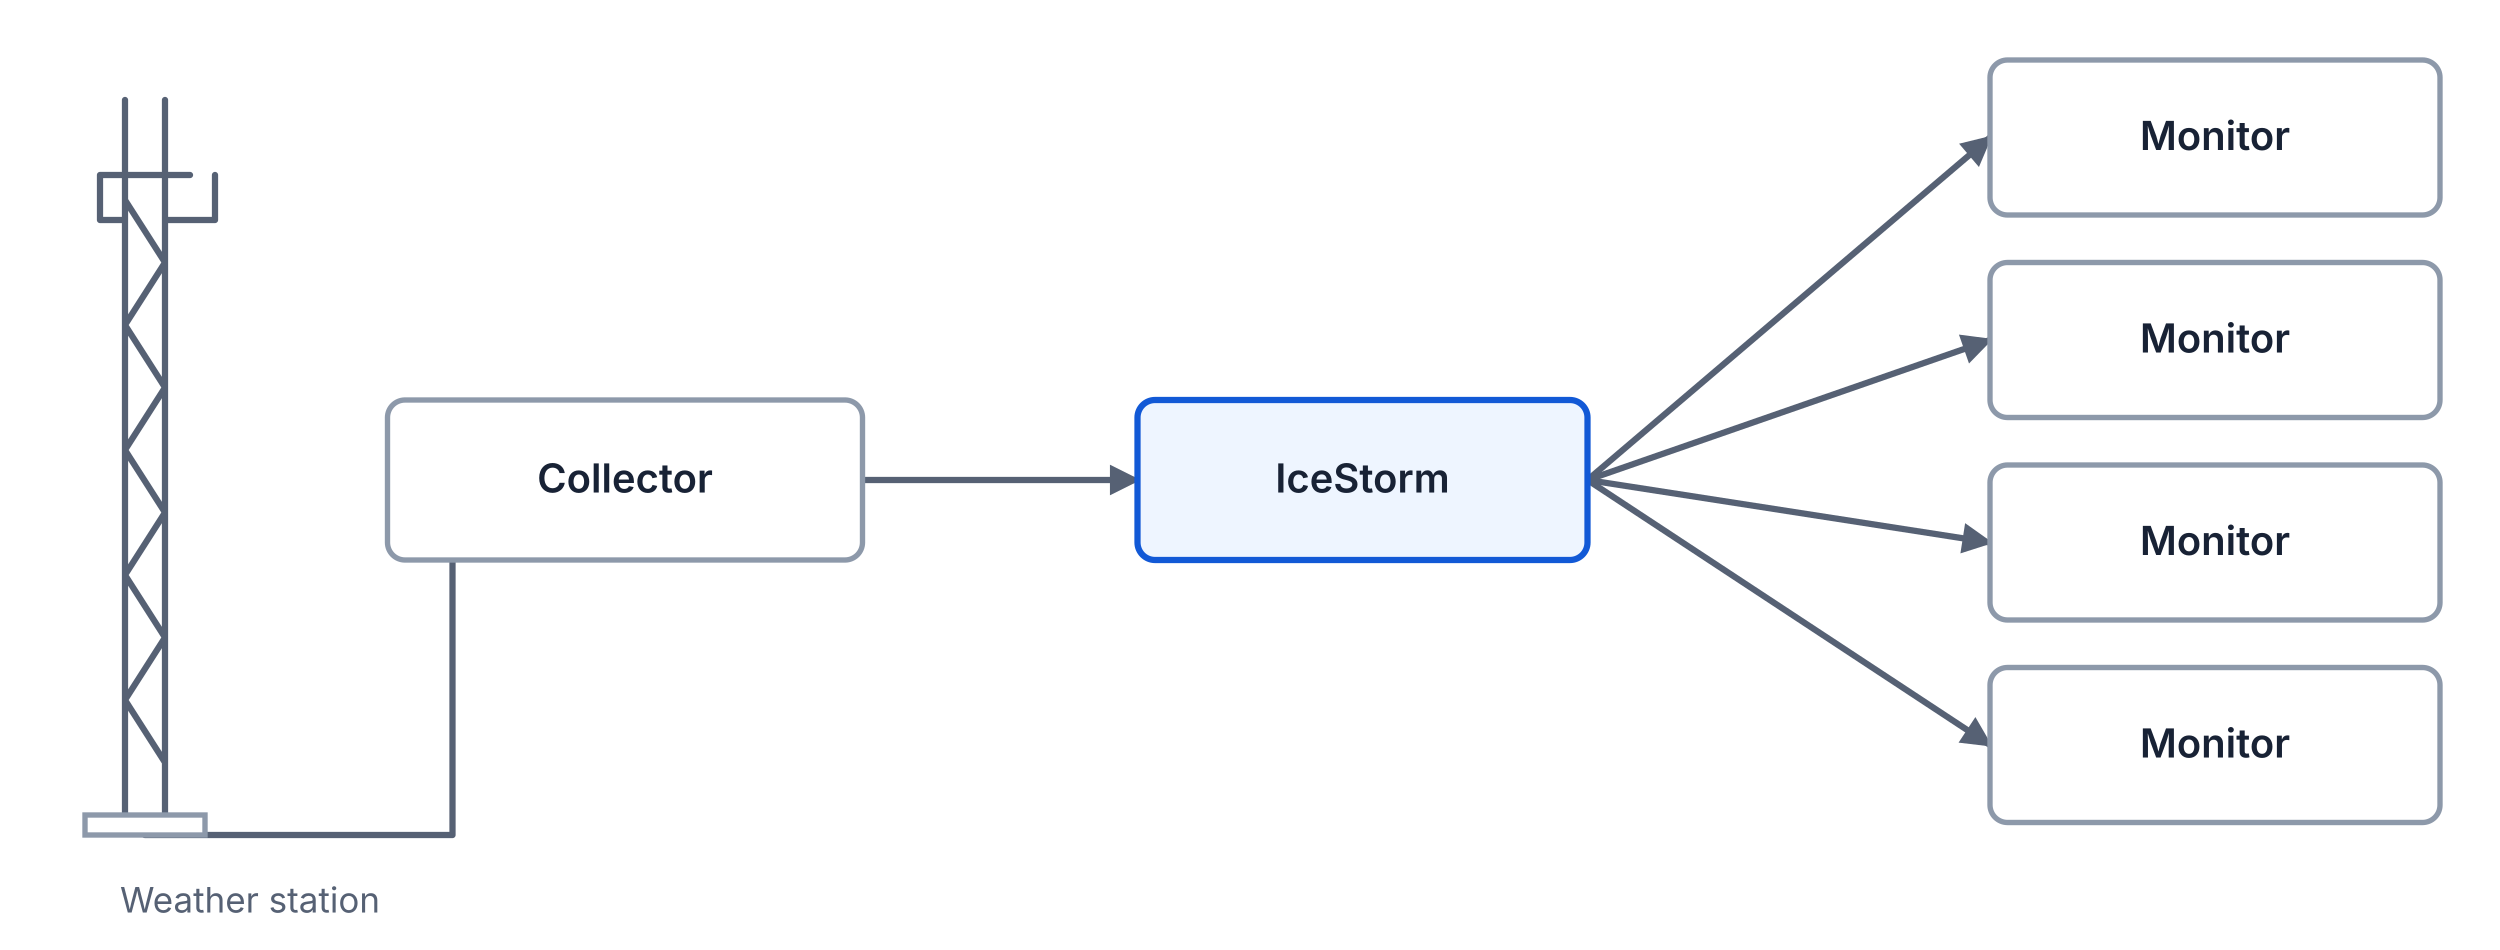
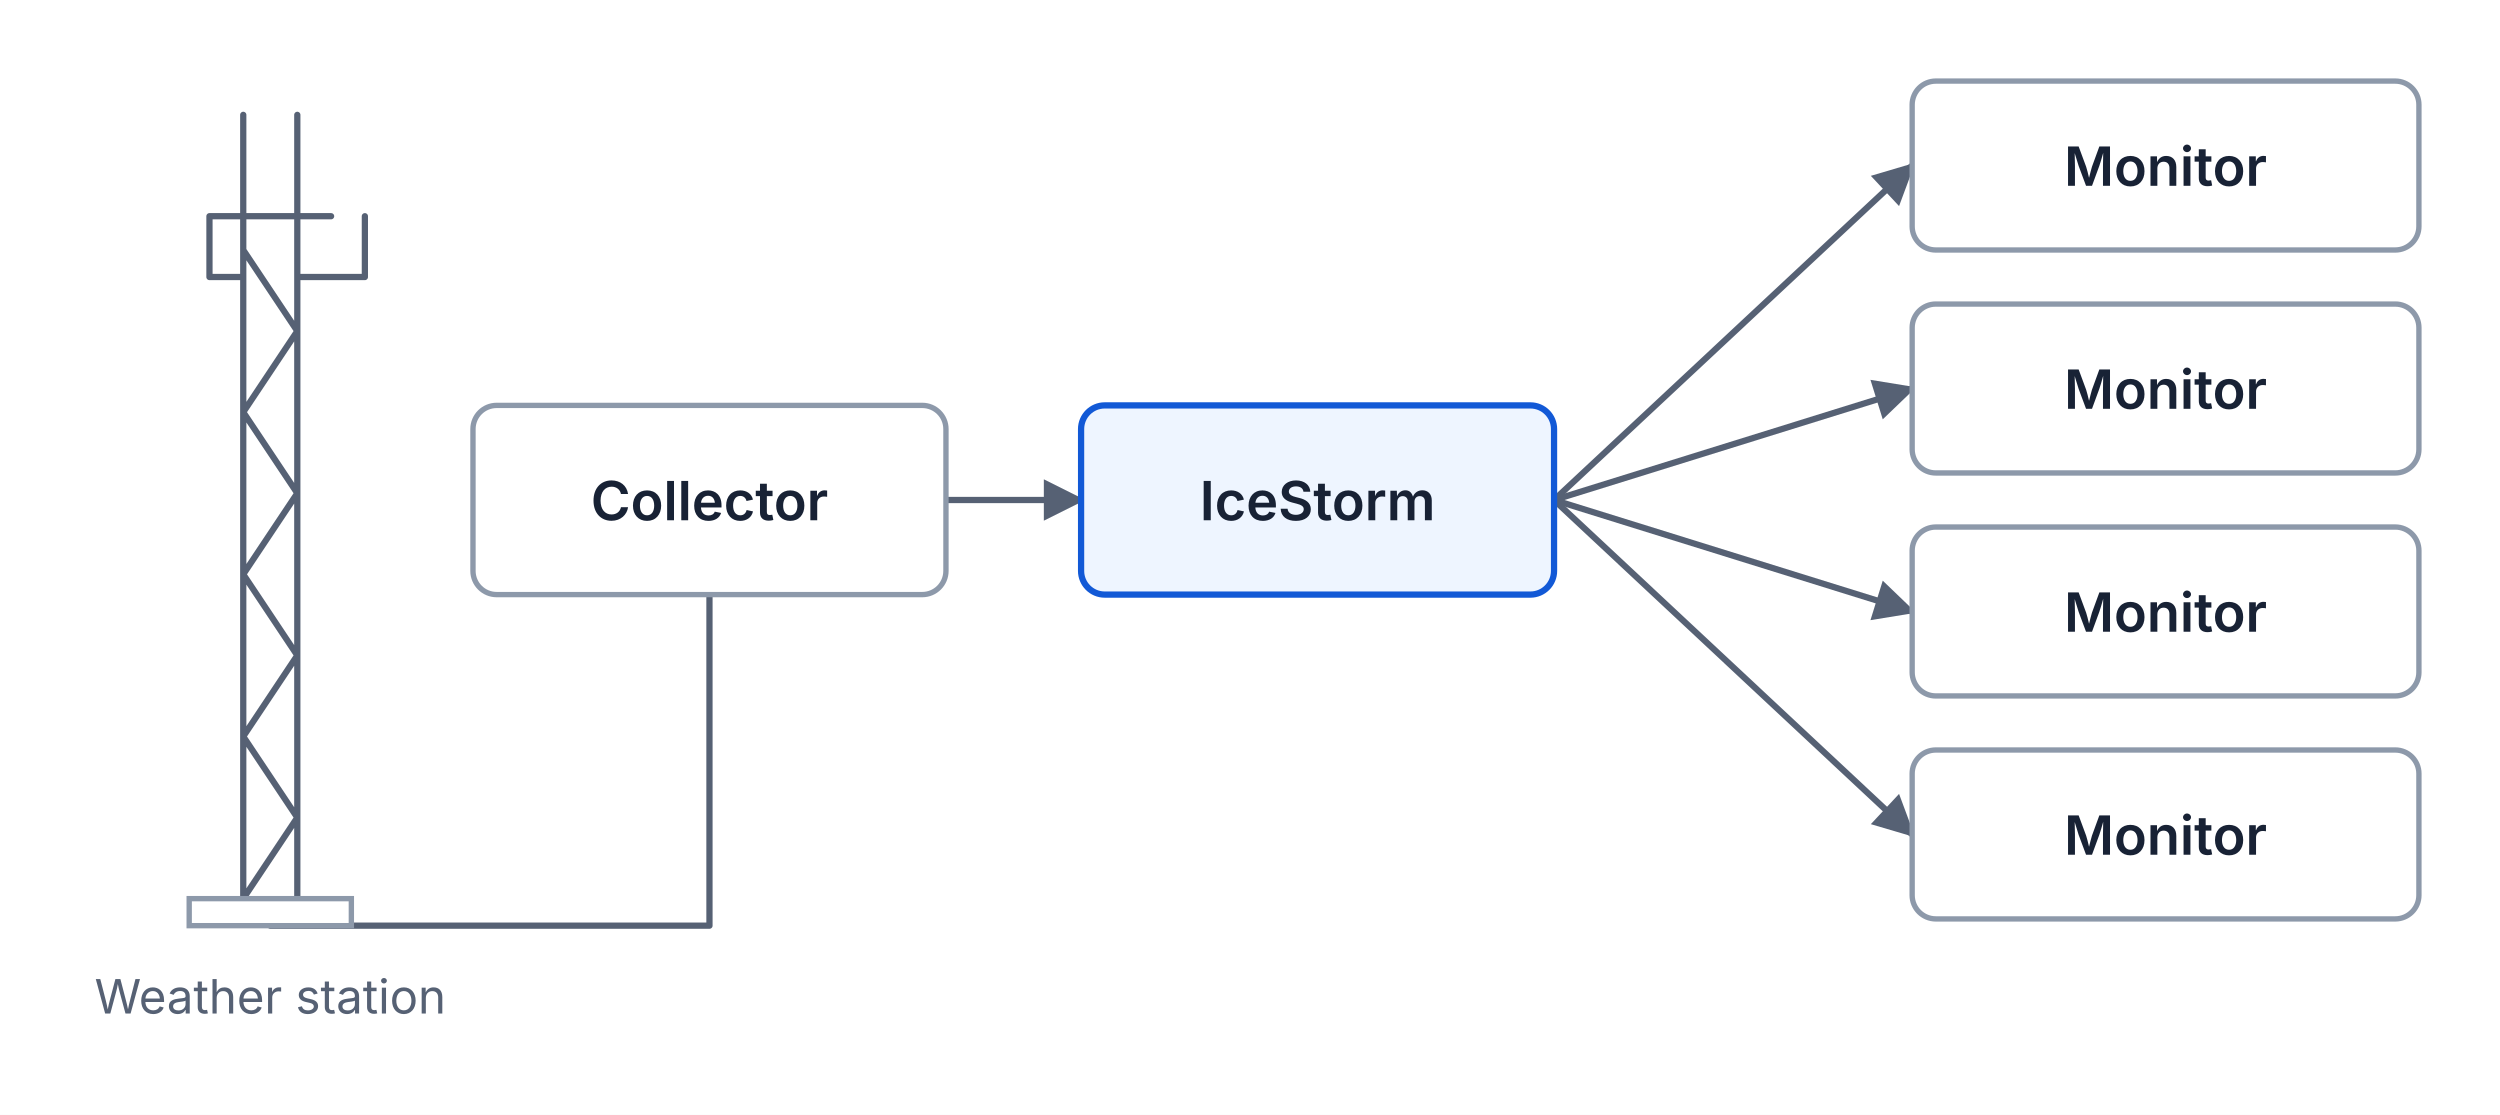
- <svg xmlns="http://www.w3.org/2000/svg" width="700" height="266" viewBox="0 0 1000 380" role="img" aria-labelledby="title description">
+ <svg xmlns="http://www.w3.org/2000/svg" width="700" height="312.16" viewBox="0 0 740 330" role="img" aria-labelledby="title description">
  <defs>
    <marker id="arrow" viewBox="0 0 8 8" refX="7.2" refY="4" markerWidth="7" markerHeight="7" orient="auto-start-reverse">
      <path d="M 0 0 L 8 4 L 0 8 Z" fill="#566174" />
    </marker>
  </defs>
  <style>
    text {
      fill: #182235;
      font-family: Inter, ui-sans-serif, system-ui, -apple-system, BlinkMacSystemFont, "Segoe UI", sans-serif;
    }
    .label {
      font-size: 16px;
      font-weight: 600;
      text-anchor: middle;
    }
    .annotation {
      fill: #566174;
      font-size: 14px;
      text-anchor: middle;
    }
    .application {
      fill: #ffffff;
      stroke: #8d99aa;
      stroke-width: 1.5;
    }
    .runtime {
      fill: #eef5ff;
      stroke: #1259d6;
      stroke-width: 1.75;
    }
    .connector {
      fill: none;
      stroke: #566174;
      stroke-width: 1.75;
      stroke-linecap: round;
      stroke-linejoin: round;
    }
    .one-way {
      marker-end: url(#arrow);
    }
  </style>
-   <rect width="1000" height="380" fill="#ffffff" />
+   <rect width="740" height="330" fill="#ffffff" />
  <g id="boundaries" aria-hidden="true">
  </g>
  <g id="connectors" aria-hidden="true">
-     <path class="connector" d="M 58 334 H 181 V 224" vector-effect="non-scaling-stroke" />
-     <path class="connector one-way" d="M 345 192 L 455 192" vector-effect="non-scaling-stroke" />
-     <path class="connector one-way" d="M 635 192 L 796 55" vector-effect="non-scaling-stroke" />
-     <path class="connector one-way" d="M 635 192 L 796 136" vector-effect="non-scaling-stroke" />
-     <path class="connector one-way" d="M 635 192 L 796 217" vector-effect="non-scaling-stroke" />
-     <path class="connector one-way" d="M 635 192 L 796 298" vector-effect="non-scaling-stroke" />
+     <path class="connector" d="M 80 274 H 210 V 176" vector-effect="non-scaling-stroke" />
+     <path class="connector one-way" d="M 280 148 H 320" vector-effect="non-scaling-stroke" />
+     <path class="connector one-way" d="M 460 148 L 566 49" vector-effect="non-scaling-stroke" />
+     <path class="connector one-way" d="M 460 148 L 566 115" vector-effect="non-scaling-stroke" />
+     <path class="connector one-way" d="M 460 148 L 566 181" vector-effect="non-scaling-stroke" />
+     <path class="connector one-way" d="M 460 148 L 566 247" vector-effect="non-scaling-stroke" />
  </g>
  <g id="components" aria-hidden="true">
-     <path class="connector" d="M 50 40 V 326 M 66 40 V 326 M 40 70 H 76 M 40 70 V 88 H 50 M 66 88 H 86 V 70 M 50 80 L 66 105 L 50 130 L 66 155 L 50 180 L 66 205 L 50 230 L 66 255 L 50 280 L 66 305" vector-effect="non-scaling-stroke" />
-     <rect class="application" x="34" y="326" width="48" height="8" rx="0" vector-effect="non-scaling-stroke" />
-     <rect class="application" x="155" y="160" width="190" height="64" rx="7" vector-effect="non-scaling-stroke" />
-     <rect class="runtime" x="455" y="160" width="180" height="64" rx="7" vector-effect="non-scaling-stroke" />
-     <rect class="application" x="796" y="24" width="180" height="62" rx="7" vector-effect="non-scaling-stroke" />
-     <rect class="application" x="796" y="105" width="180" height="62" rx="7" vector-effect="non-scaling-stroke" />
-     <rect class="application" x="796" y="186" width="180" height="62" rx="7" vector-effect="non-scaling-stroke" />
-     <rect class="application" x="796" y="267" width="180" height="62" rx="7" vector-effect="non-scaling-stroke" />
+     <path class="connector" d="M 72 34 V 266 M 88 34 V 266 M 62 64 H 98 M 62 64 V 82 H 72 M 88 82 H 108 V 64 M 72 74 L 88 98 L 72 122 L 88 146 L 72 170 L 88 194 L 72 218 L 88 242 L 72 266" vector-effect="non-scaling-stroke" />
+     <rect class="application" x="56" y="266" width="48" height="8" rx="0" vector-effect="non-scaling-stroke" />
+     <rect class="application" x="140" y="120" width="140" height="56" rx="7" vector-effect="non-scaling-stroke" />
+     <rect class="runtime" x="320" y="120" width="140" height="56" rx="7" vector-effect="non-scaling-stroke" />
+     <rect class="application" x="566" y="24" width="150" height="50" rx="7" vector-effect="non-scaling-stroke" />
+     <rect class="application" x="566" y="90" width="150" height="50" rx="7" vector-effect="non-scaling-stroke" />
+     <rect class="application" x="566" y="156" width="150" height="50" rx="7" vector-effect="non-scaling-stroke" />
+     <rect class="application" x="566" y="222" width="150" height="50" rx="7" vector-effect="non-scaling-stroke" />
  </g>
  <g id="labels">
-     <text class="annotation" x="100" y="365">Weather station</text>
-     <text class="label" x="250.0" y="197.0">Collector</text>
-     <text class="label" x="545.0" y="197.0">IceStorm</text>
-     <text class="label" x="886.0" y="60.0">Monitor</text>
-     <text class="label" x="886.0" y="141.0">Monitor</text>
-     <text class="label" x="886.0" y="222.0">Monitor</text>
-     <text class="label" x="886.0" y="303.0">Monitor</text>
+     <text class="annotation" x="80" y="300">Weather station</text>
+     <text class="label" x="210" y="154">Collector</text>
+     <text class="label" x="390" y="154">IceStorm</text>
+     <text class="label" x="641" y="55">Monitor</text>
+     <text class="label" x="641" y="121">Monitor</text>
+     <text class="label" x="641" y="187">Monitor</text>
+     <text class="label" x="641" y="253">Monitor</text>
  </g>
</svg>
